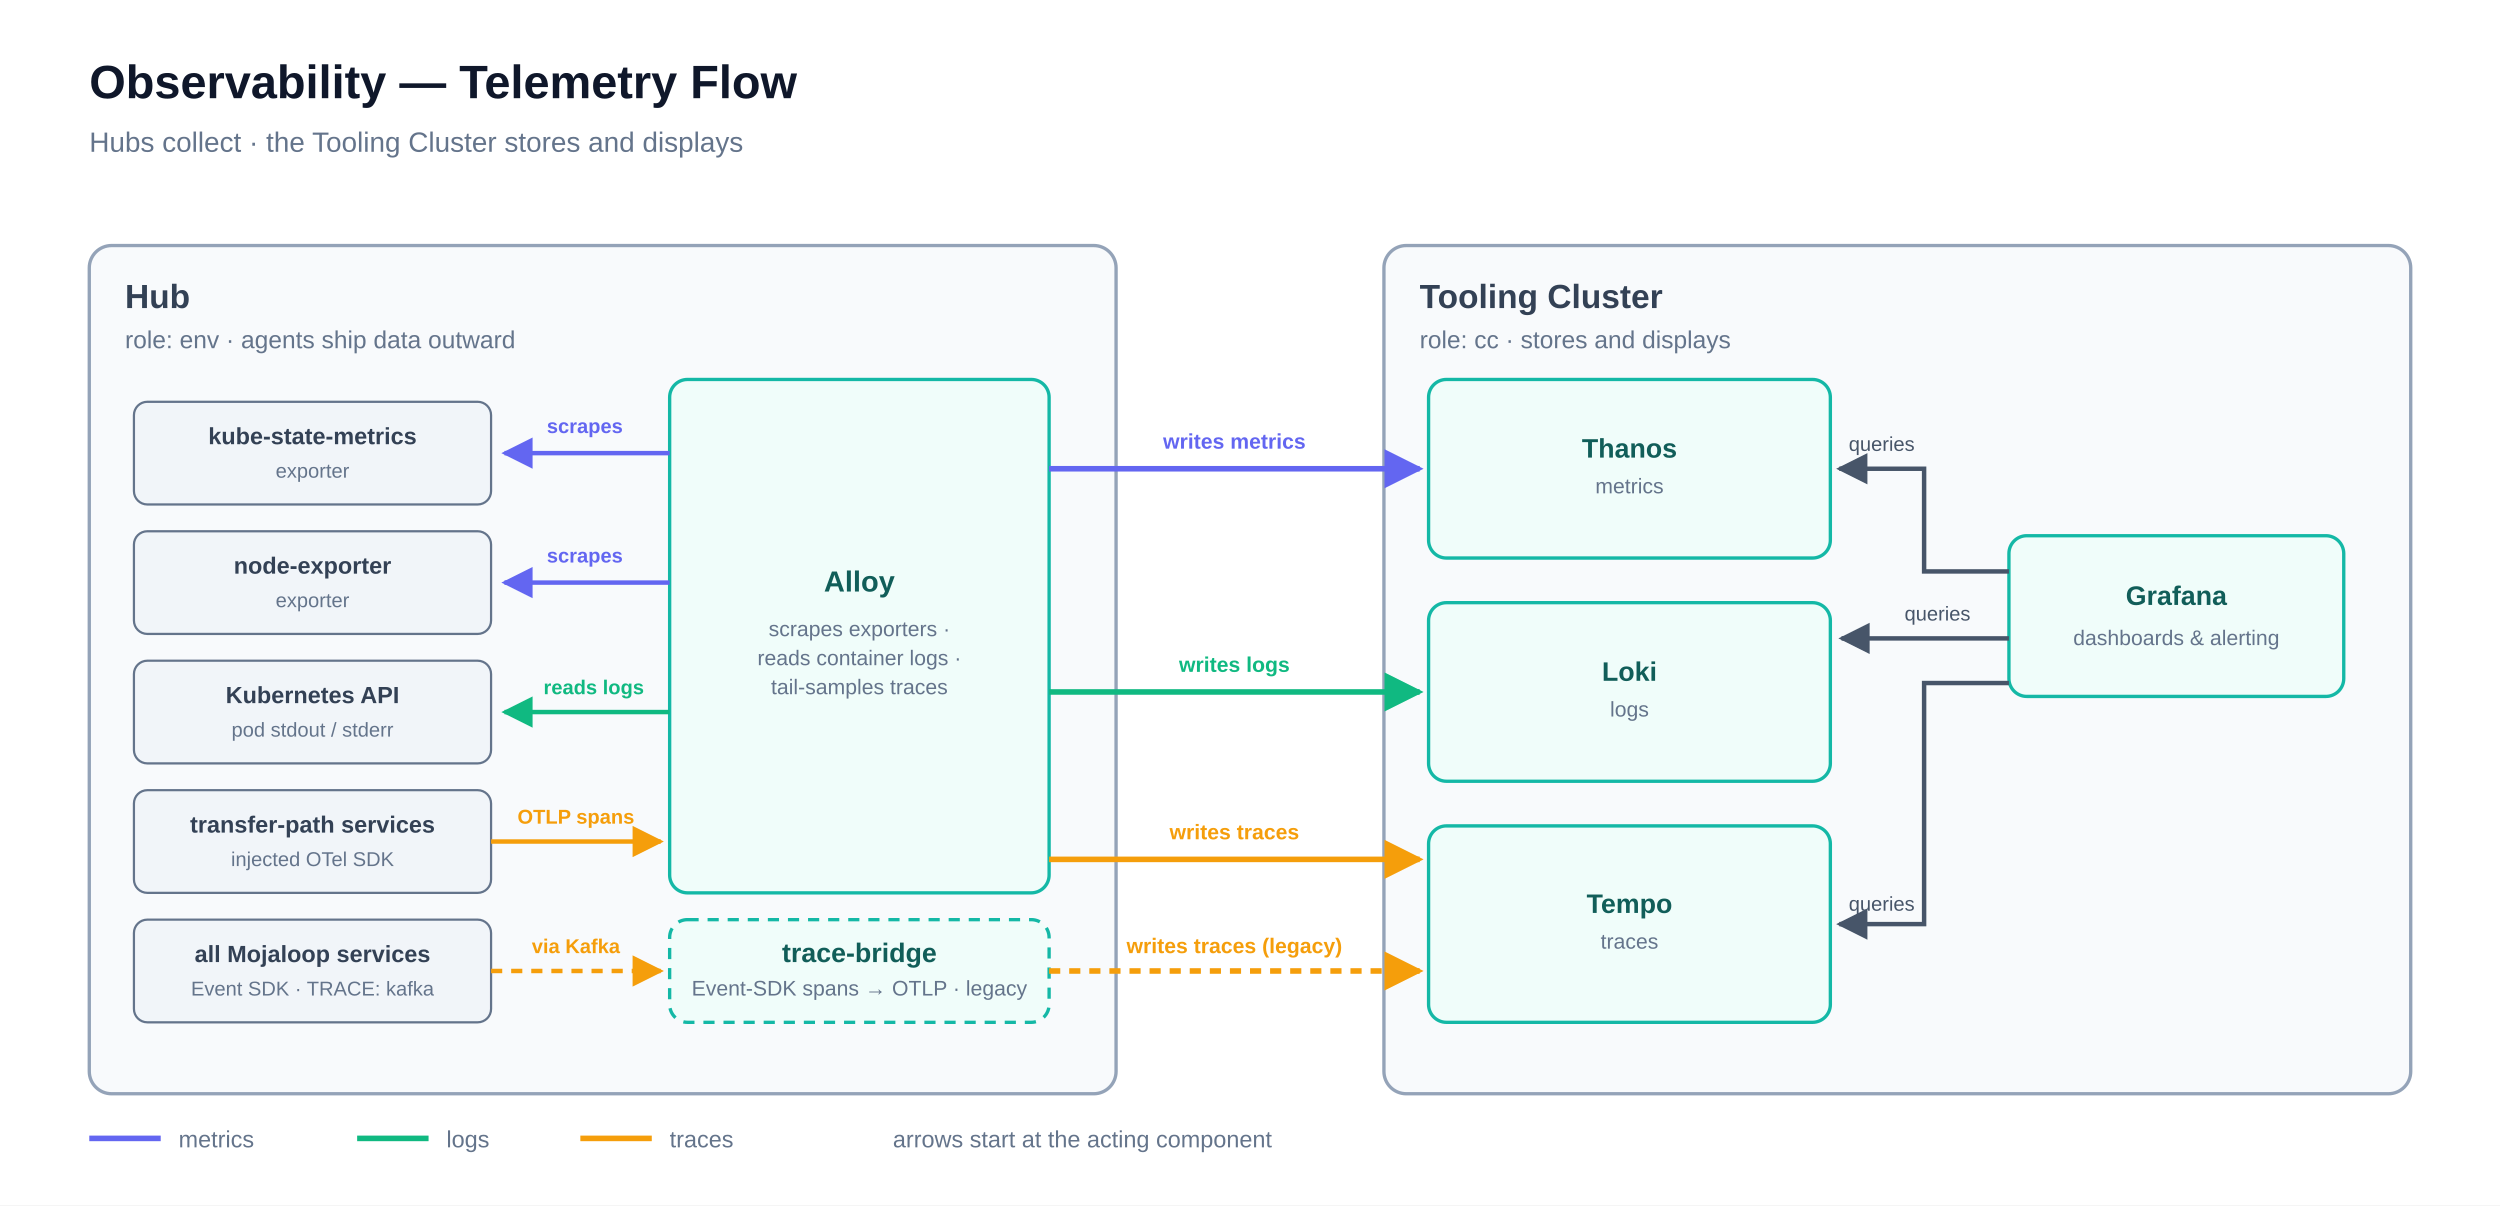
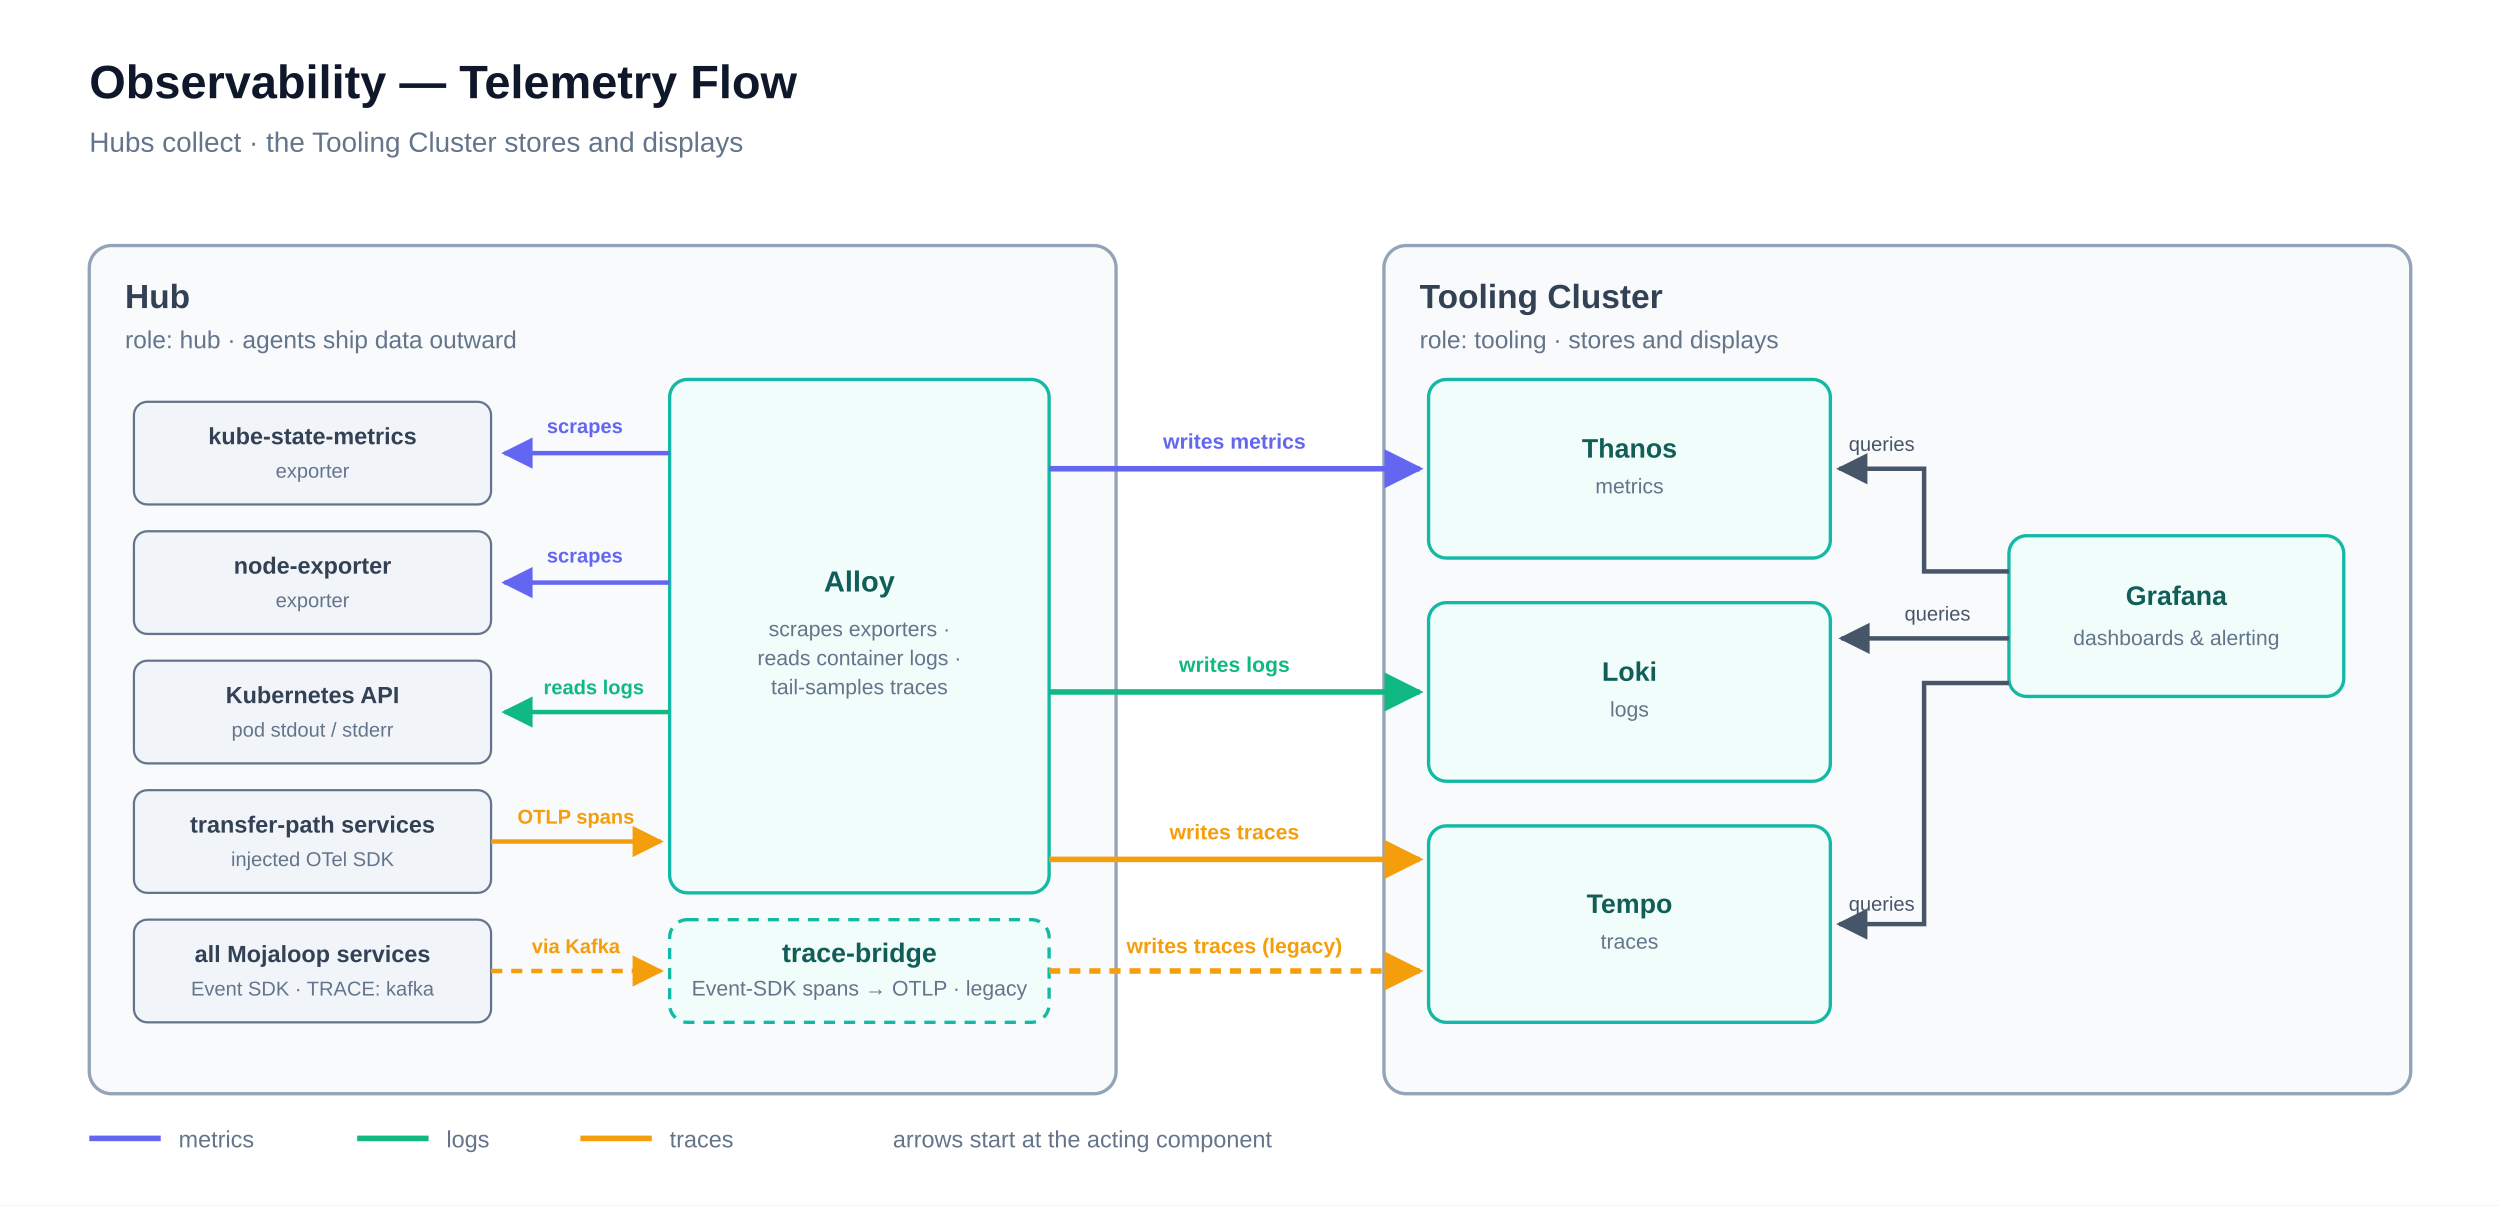
<svg xmlns="http://www.w3.org/2000/svg" viewBox="0 0 1120 540" font-family="Helvetica Neue, Arial, sans-serif">
  <defs>
    <marker id="arrow" viewBox="0 0 10 10" refX="9" refY="5" markerWidth="7" markerHeight="7" orient="auto-start-reverse">
      <path d="M0,0 L10,5 L0,10 z" fill="#475569" />
    </marker>
    <marker id="arrowIndigo" viewBox="0 0 10 10" refX="9" refY="5" markerWidth="7" markerHeight="7" orient="auto-start-reverse">
      <path d="M0,0 L10,5 L0,10 z" fill="#6366f1" />
    </marker>
    <marker id="arrowEmerald" viewBox="0 0 10 10" refX="9" refY="5" markerWidth="7" markerHeight="7" orient="auto-start-reverse">
      <path d="M0,0 L10,5 L0,10 z" fill="#10b981" />
    </marker>
    <marker id="arrowAmber" viewBox="0 0 10 10" refX="9" refY="5" markerWidth="7" markerHeight="7" orient="auto-start-reverse">
      <path d="M0,0 L10,5 L0,10 z" fill="#f59e0b" />
    </marker>
  </defs>
  <rect x="0" y="0" width="1120" height="540" fill="#ffffff" />
  <text x="40" y="44" font-size="21" font-weight="700" fill="#0f172a">Observability — Telemetry Flow</text>
  <text x="40" y="68" font-size="12.5" fill="#64748b">Hubs collect · the Tooling Cluster stores and displays</text>
  <rect x="40" y="110" width="460" height="380" rx="10" fill="#f8fafc" stroke="#94a3b8" stroke-width="1.5" />
  <text x="56" y="138" font-size="15" font-weight="700" fill="#334155">Hub</text>
-   <text x="56" y="156" font-size="11" fill="#64748b">role: env · agents ship data outward</text>
+   <text x="56" y="156" font-size="11" fill="#64748b">role: hub · agents ship data outward</text>
  <rect x="60" y="180" width="160" height="46" rx="6" fill="#f1f5f9" stroke="#64748b" />
  <text x="140" y="199" font-size="10.5" font-weight="700" fill="#334155" text-anchor="middle">kube-state-metrics</text>
  <text x="140" y="214" font-size="9" fill="#64748b" text-anchor="middle">exporter</text>
  <rect x="60" y="238" width="160" height="46" rx="6" fill="#f1f5f9" stroke="#64748b" />
  <text x="140" y="257" font-size="10.5" font-weight="700" fill="#334155" text-anchor="middle">node-exporter</text>
  <text x="140" y="272" font-size="9" fill="#64748b" text-anchor="middle">exporter</text>
  <rect x="60" y="296" width="160" height="46" rx="6" fill="#f1f5f9" stroke="#64748b" />
  <text x="140" y="315" font-size="10.5" font-weight="700" fill="#334155" text-anchor="middle">Kubernetes API</text>
  <text x="140" y="330" font-size="9" fill="#64748b" text-anchor="middle">pod stdout / stderr</text>
  <rect x="60" y="354" width="160" height="46" rx="6" fill="#f1f5f9" stroke="#64748b" />
  <text x="140" y="373" font-size="10.5" font-weight="700" fill="#334155" text-anchor="middle">transfer-path services</text>
  <text x="140" y="388" font-size="9" fill="#64748b" text-anchor="middle">injected OTel SDK</text>
  <rect x="60" y="412" width="160" height="46" rx="6" fill="#f1f5f9" stroke="#64748b" />
  <text x="140" y="431" font-size="10.5" font-weight="700" fill="#334155" text-anchor="middle">all Mojaloop services</text>
  <text x="140" y="446" font-size="9" fill="#64748b" text-anchor="middle">Event SDK · TRACE: kafka</text>
  <rect x="300" y="170" width="170" height="230" rx="8" fill="#f0fdfa" stroke="#14b8a6" stroke-width="1.5" />
  <text x="385" y="265" font-size="13" font-weight="700" fill="#115e59" text-anchor="middle">Alloy</text>
  <text x="385" y="285" font-size="9.5" fill="#64748b" text-anchor="middle">scrapes exporters ·</text>
  <text x="385" y="298" font-size="9.5" fill="#64748b" text-anchor="middle">reads container logs ·</text>
  <text x="385" y="311" font-size="9.5" fill="#64748b" text-anchor="middle">tail-samples traces</text>
  <rect x="300" y="412" width="170" height="46" rx="8" fill="#f0fdfa" stroke="#14b8a6" stroke-width="1.5" stroke-dasharray="5 4" />
  <text x="385" y="431" font-size="12" font-weight="700" fill="#115e59" text-anchor="middle">trace-bridge</text>
  <text x="385" y="446" font-size="9.5" fill="#64748b" text-anchor="middle">Event-SDK spans → OTLP · legacy</text>
  <line x1="300" y1="203" x2="226" y2="203" stroke="#6366f1" stroke-width="2" marker-end="url(#arrowIndigo)" />
  <text x="262" y="194" font-size="9" font-weight="600" fill="#6366f1" text-anchor="middle">scrapes</text>
  <line x1="300" y1="261" x2="226" y2="261" stroke="#6366f1" stroke-width="2" marker-end="url(#arrowIndigo)" />
  <text x="262" y="252" font-size="9" font-weight="600" fill="#6366f1" text-anchor="middle">scrapes</text>
  <line x1="300" y1="319" x2="226" y2="319" stroke="#10b981" stroke-width="2" marker-end="url(#arrowEmerald)" />
  <text x="266" y="311" font-size="9" font-weight="600" fill="#10b981" text-anchor="middle">reads logs</text>
  <line x1="220" y1="377" x2="296" y2="377" stroke="#f59e0b" stroke-width="2" marker-end="url(#arrowAmber)" />
  <text x="258" y="369" font-size="9" font-weight="600" fill="#f59e0b" text-anchor="middle">OTLP spans</text>
  <line x1="220" y1="435" x2="296" y2="435" stroke="#f59e0b" stroke-width="2" stroke-dasharray="5 4" marker-end="url(#arrowAmber)" />
  <text x="258" y="427" font-size="9" font-weight="600" fill="#f59e0b" text-anchor="middle">via Kafka</text>
  <rect x="620" y="110" width="460" height="380" rx="10" fill="#f8fafc" stroke="#94a3b8" stroke-width="1.5" />
  <text x="636" y="138" font-size="15" font-weight="700" fill="#334155">Tooling Cluster</text>
-   <text x="636" y="156" font-size="11" fill="#64748b">role: cc · stores and displays</text>
+   <text x="636" y="156" font-size="11" fill="#64748b">role: tooling · stores and displays</text>
  <rect x="640" y="170" width="180" height="80" rx="8" fill="#f0fdfa" stroke="#14b8a6" stroke-width="1.5" />
  <text x="730" y="205" font-size="12" font-weight="700" fill="#115e59" text-anchor="middle">Thanos</text>
  <text x="730" y="221" font-size="9.5" fill="#64748b" text-anchor="middle">metrics</text>
  <rect x="640" y="270" width="180" height="80" rx="8" fill="#f0fdfa" stroke="#14b8a6" stroke-width="1.5" />
  <text x="730" y="305" font-size="12" font-weight="700" fill="#115e59" text-anchor="middle">Loki</text>
  <text x="730" y="321" font-size="9.5" fill="#64748b" text-anchor="middle">logs</text>
  <rect x="640" y="370" width="180" height="88" rx="8" fill="#f0fdfa" stroke="#14b8a6" stroke-width="1.5" />
  <text x="730" y="409" font-size="12" font-weight="700" fill="#115e59" text-anchor="middle">Tempo</text>
  <text x="730" y="425" font-size="9.5" fill="#64748b" text-anchor="middle">traces</text>
  <rect x="900" y="240" width="150" height="72" rx="8" fill="#f0fdfa" stroke="#14b8a6" stroke-width="1.5" />
  <text x="975" y="271" font-size="12" font-weight="700" fill="#115e59" text-anchor="middle">Grafana</text>
  <text x="975" y="289" font-size="9.5" fill="#64748b" text-anchor="middle">dashboards &amp; alerting</text>
  <polyline points="900,256 862,256 862,210 824,210" fill="none" stroke="#475569" stroke-width="2" marker-end="url(#arrow)" />
  <text x="843" y="202" font-size="9" fill="#475569" text-anchor="middle">queries</text>
  <line x1="900" y1="286" x2="825" y2="286" stroke="#475569" stroke-width="2" marker-end="url(#arrow)" />
  <text x="868" y="278" font-size="9" fill="#475569" text-anchor="middle">queries</text>
  <polyline points="900,306 862,306 862,414 824,414" fill="none" stroke="#475569" stroke-width="2" marker-end="url(#arrow)" />
  <text x="843" y="408" font-size="9" fill="#475569" text-anchor="middle">queries</text>
  <line x1="470" y1="210" x2="636" y2="210" stroke="#6366f1" stroke-width="2.5" marker-end="url(#arrowIndigo)" />
  <text x="553" y="201" font-size="9.5" font-weight="600" fill="#6366f1" text-anchor="middle">writes metrics</text>
  <line x1="470" y1="310" x2="636" y2="310" stroke="#10b981" stroke-width="2.5" marker-end="url(#arrowEmerald)" />
  <text x="553" y="301" font-size="9.5" font-weight="600" fill="#10b981" text-anchor="middle">writes logs</text>
  <line x1="470" y1="385" x2="636" y2="385" stroke="#f59e0b" stroke-width="2.5" marker-end="url(#arrowAmber)" />
  <text x="553" y="376" font-size="9.5" font-weight="600" fill="#f59e0b" text-anchor="middle">writes traces</text>
  <line x1="470" y1="435" x2="636" y2="435" stroke="#f59e0b" stroke-width="2.5" stroke-dasharray="5 4" marker-end="url(#arrowAmber)" />
  <text x="553" y="427" font-size="9.5" font-weight="600" fill="#f59e0b" text-anchor="middle">writes traces (legacy)</text>
  <line x1="40" y1="510" x2="72" y2="510" stroke="#6366f1" stroke-width="2.5" />
  <text x="80" y="514" font-size="10.5" fill="#64748b">metrics</text>
  <line x1="160" y1="510" x2="192" y2="510" stroke="#10b981" stroke-width="2.5" />
  <text x="200" y="514" font-size="10.5" fill="#64748b">logs</text>
  <line x1="260" y1="510" x2="292" y2="510" stroke="#f59e0b" stroke-width="2.5" />
  <text x="300" y="514" font-size="10.5" fill="#64748b">traces</text>
  <text x="400" y="514" font-size="10.5" fill="#64748b">arrows start at the acting component</text>
</svg>
